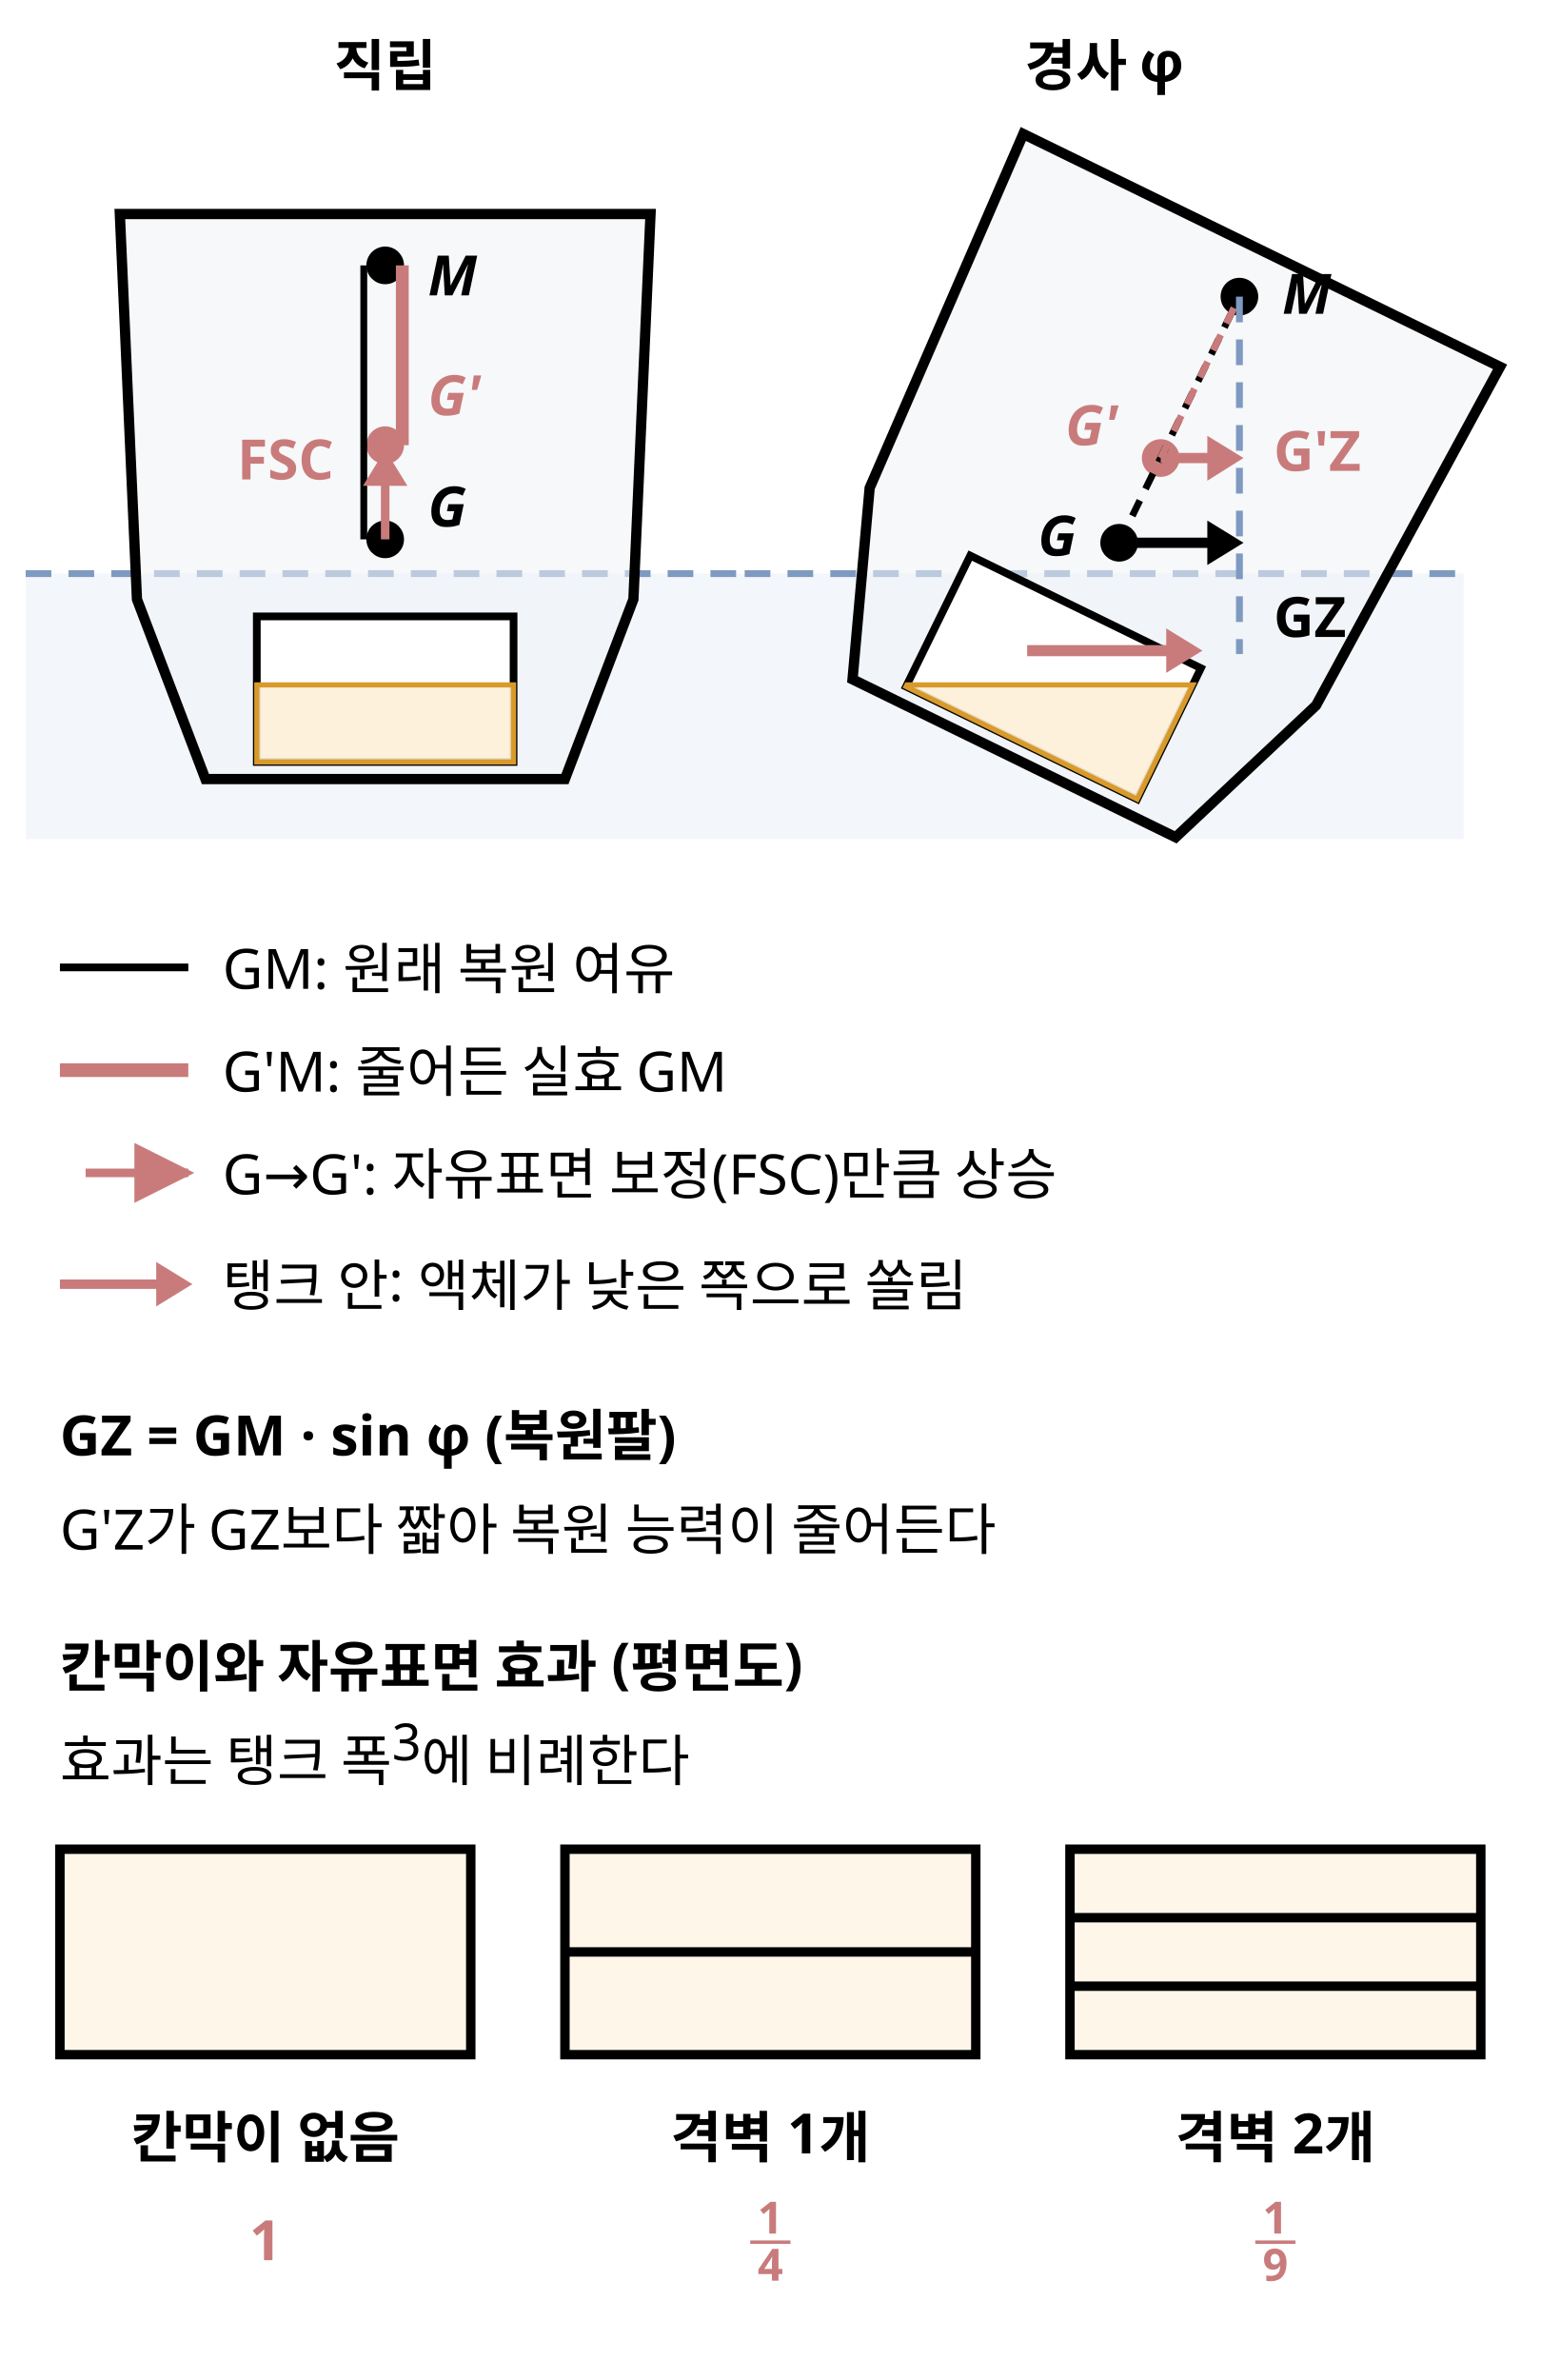
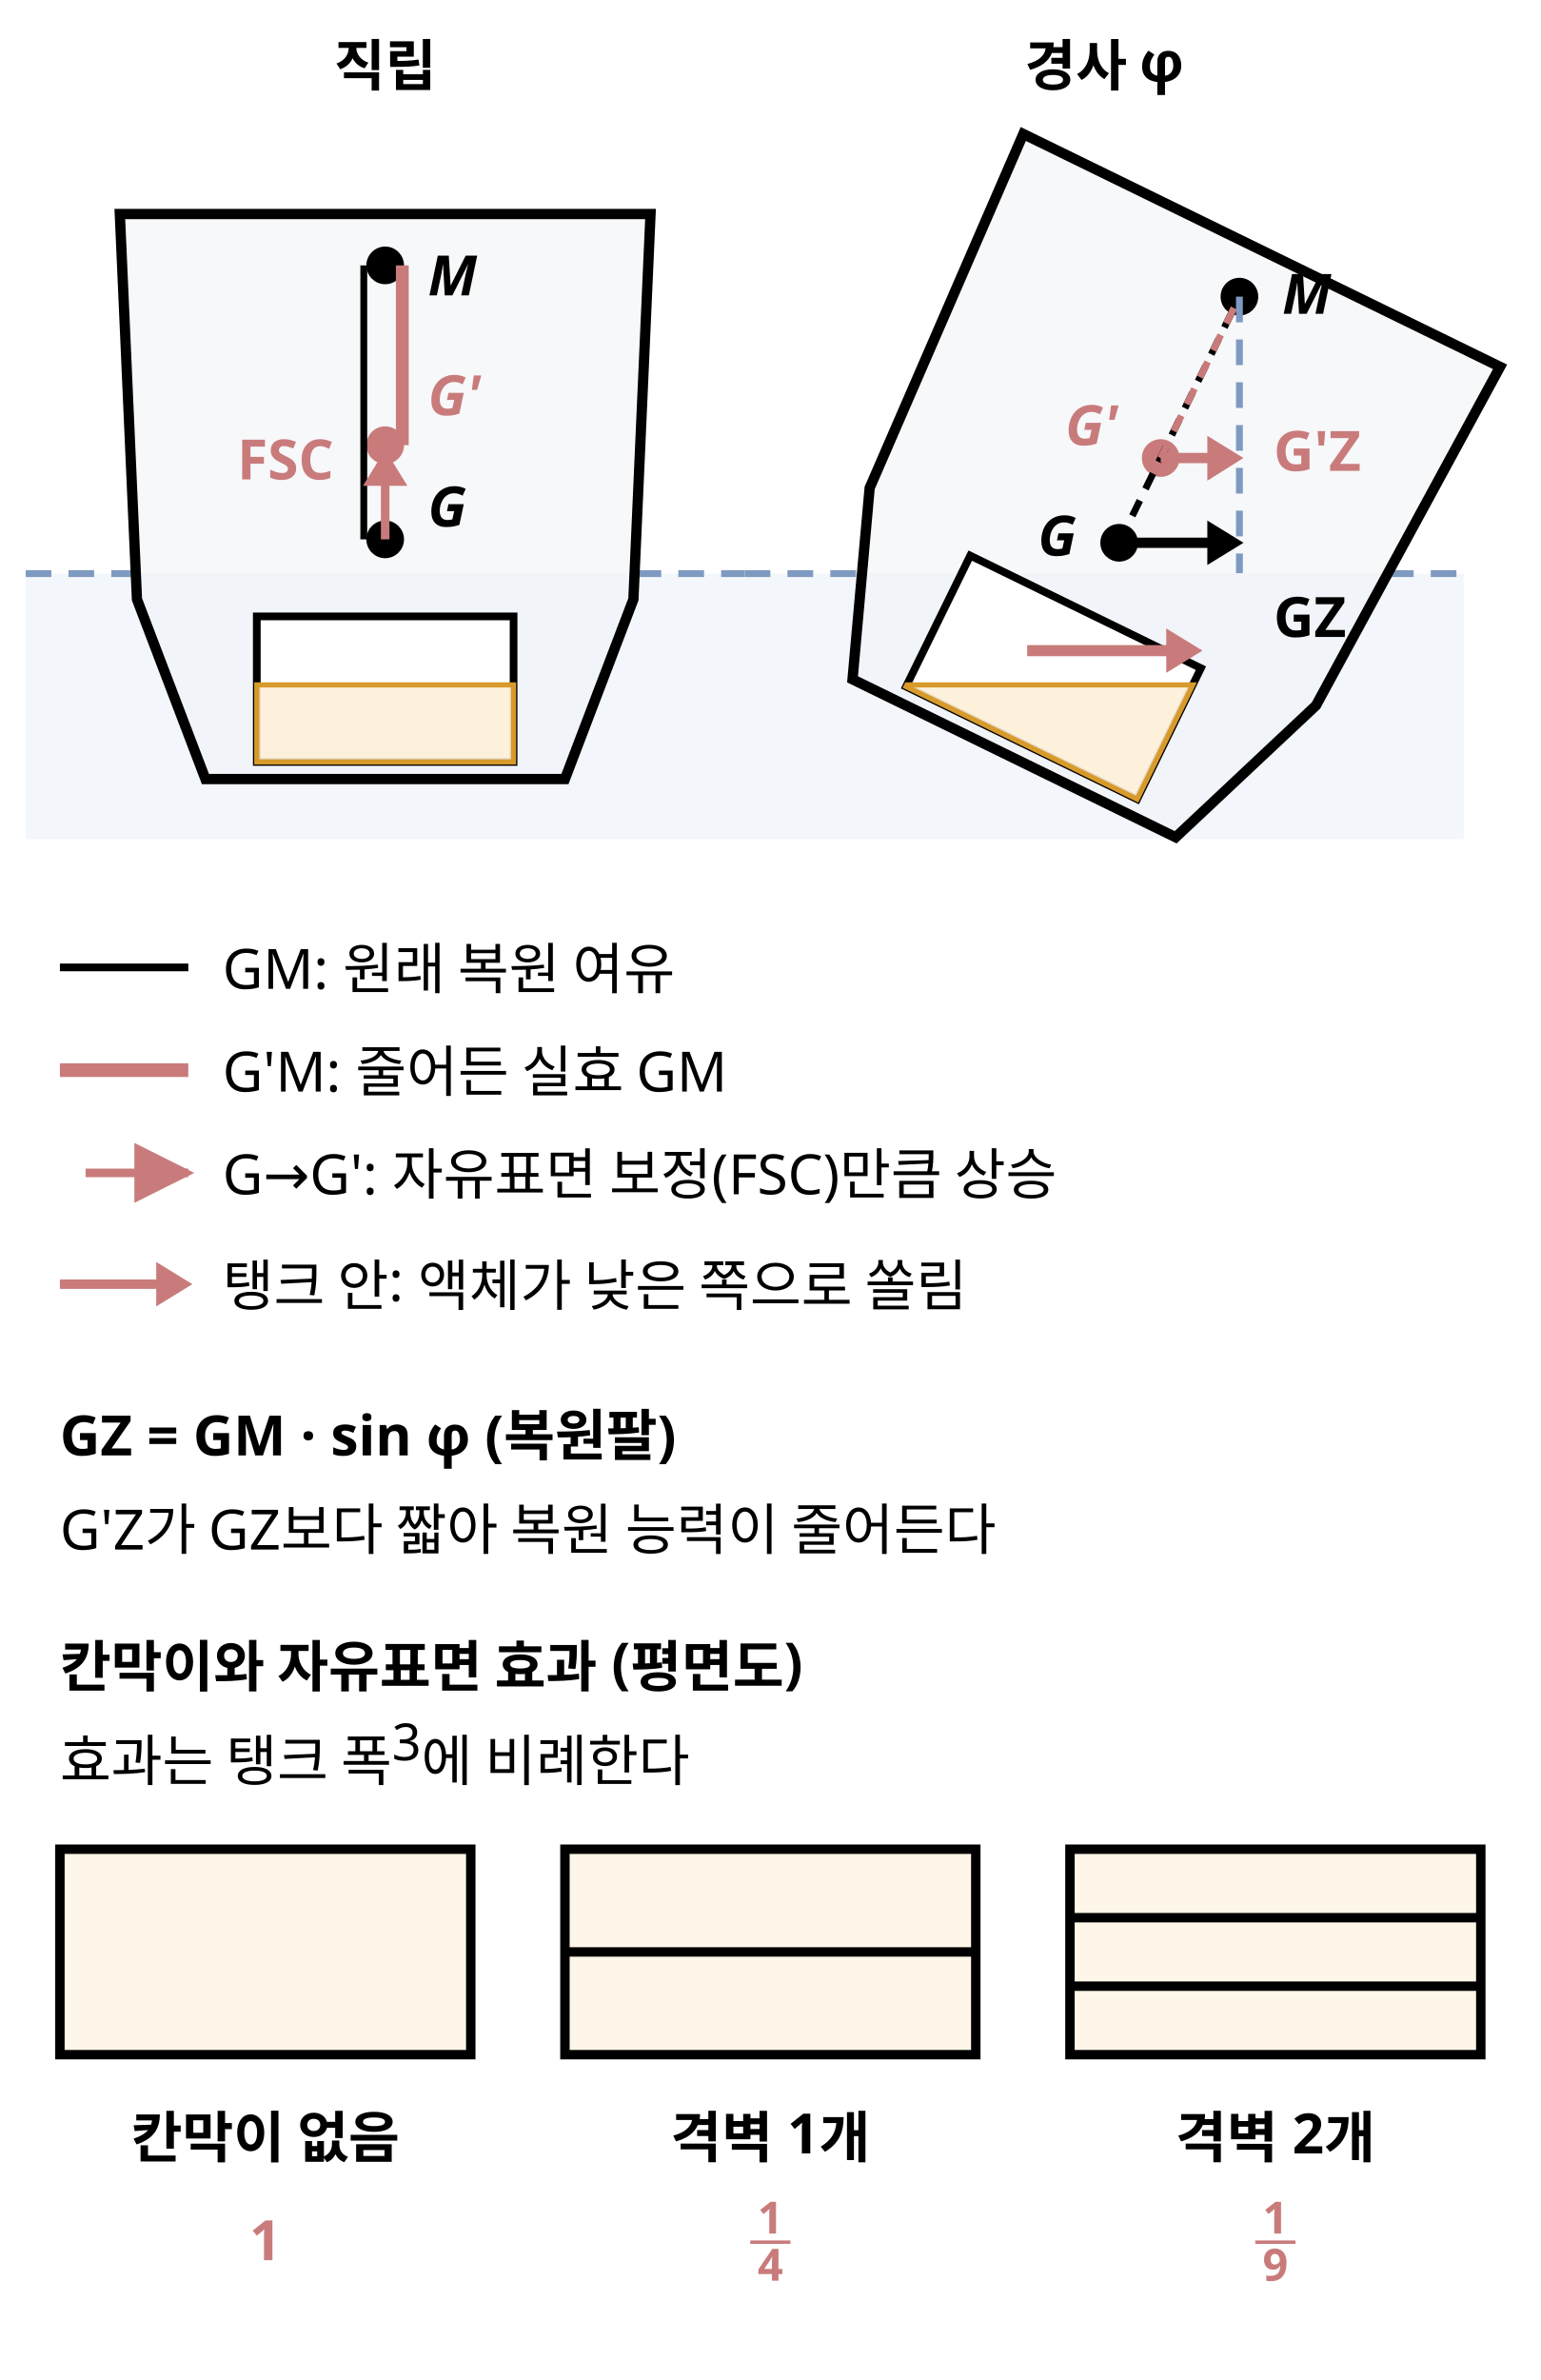
<svg xmlns="http://www.w3.org/2000/svg" class="si si-illus" viewBox="0 0 360 556" style="max-width:360px;color:var(--si-ink,var(--text,#1f2328))" role="img" aria-labelledby="free-surface-effect-t" font-family="'Pretendard','Noto Sans KR','Apple SD Gothic Neo',sans-serif" font-size="13" fill="currentColor">
  <defs>
    <marker id="free-surface-effect-ar" viewBox="0 0 10 10" refX="9" refY="5" markerWidth="7" markerHeight="7" orient="auto-start-reverse">
      <path d="M0,0L10,5L0,10z" style="fill:var(--si-rose-s,#c97b7b)" />
    </marker>
  </defs>
  <rect x="6" y="134" width="168" height="62" style="stroke:none;fill:var(--si-blue-f,#dde5f0)" stroke-width="0" fill-opacity="0.35" />
-   <line x1="6" y1="134" x2="174" y2="134" style="stroke:var(--si-blue-s,#7f9ac0);fill:none" stroke-width="1.6" stroke-dasharray="6 4" />
+   <line x1="6" y1="134" x2="31.5" y2="134" style="stroke:var(--si-blue-s,#7f9ac0);fill:none" stroke-width="1.6" stroke-dasharray="6 4" />
+   <line x1="148.5" y1="134" x2="174" y2="134" style="stroke:var(--si-blue-s,#7f9ac0);fill:none" stroke-width="1.6" stroke-dasharray="6 4" />
  <polygon points="28,50 32,140 48,182 132,182 148,140 152,50" style="stroke:currentColor;fill:var(--si-gray-f,#eef1f6)" stroke-width="2.4" fill-opacity="0.55" />
  <polygon points="60,144 120,144 120,178 60,178" style="stroke:currentColor;fill:var(--si-bg,#ffffff)" stroke-width="1.8" />
  <polygon points="120,160 120,178 60,178 60,160" style="stroke:var(--si-amber-s,#d79a2b);fill:var(--si-amber-f,#fdf0d8)" stroke-width="1.2" fill-opacity="0.9" />
  <circle cx="90" cy="126" r="3.6" style="stroke:currentColor;fill:currentColor" stroke-width="1.6" />
  <circle cx="90" cy="104" r="3.6" style="stroke:var(--si-rose-s,#c97b7b);fill:var(--si-rose-s,#c97b7b)" stroke-width="1.6" />
  <circle cx="90" cy="62" r="3.6" style="stroke:currentColor;fill:currentColor" stroke-width="1.6" />
  <line x1="85" y1="126" x2="85" y2="62" style="stroke:currentColor;fill:none" stroke-width="1.6" />
  <line x1="94" y1="104" x2="94" y2="62" style="stroke:var(--si-rose-s,#c97b7b);fill:none" stroke-width="3" />
  <polyline points="90,126 90,113" style="stroke:var(--si-rose-s,#c97b7b);fill:none" stroke-width="2" />
  <polygon points="90,106 94.3,113 85.7,113" style="stroke:var(--si-rose-s,#c97b7b);fill:var(--si-rose-s,#c97b7b)" stroke-width="1" />
  <text x="100" y="123" font-weight="700" font-style="italic">G</text>
  <text x="100" y="97" font-weight="700" font-style="italic" style="fill:var(--si-rose-s,#c97b7b)">G'</text>
  <text x="100" y="69" font-weight="700" font-style="italic">M</text>
  <text x="78" y="112" text-anchor="end" font-weight="700" style="fill:var(--si-rose-s,#c97b7b)">FSC</text>
  <rect x="174" y="134" width="168" height="62" style="stroke:none;fill:var(--si-blue-f,#dde5f0)" stroke-width="0" fill-opacity="0.35" />
-   <line x1="174" y1="134" x2="342" y2="134" style="stroke:var(--si-blue-s,#7f9ac0);fill:none" stroke-width="1.6" stroke-dasharray="6 4" />
+   <line x1="174" y1="134" x2="201.3" y2="134" style="stroke:var(--si-blue-s,#7f9ac0);fill:none" stroke-width="1.6" stroke-dasharray="6 4" />
+   <line x1="324.3" y1="134" x2="342" y2="134" style="stroke:var(--si-blue-s,#7f9ac0);fill:none" stroke-width="1.6" stroke-dasharray="6 4" />
  <polygon points="239.1,31.3 203.2,114 199.2,158.7 274.7,195.6 307.5,164.8 350.5,85.7" style="stroke:currentColor;fill:var(--si-gray-f,#eef1f6)" stroke-width="2.4" fill-opacity="0.55" />
  <polygon points="226.7,129.8 280.6,156.1 265.7,186.7 211.7,160.4" style="stroke:currentColor;fill:var(--si-bg,#ffffff)" stroke-width="1.8" />
  <polygon points="278.7,160 265.7,186.7 211.7,160.4 211.9,160" style="stroke:var(--si-amber-s,#d79a2b);fill:var(--si-amber-f,#fdf0d8)" stroke-width="1.2" fill-opacity="0.9" />
  <circle cx="261.5" cy="126.8" r="3.6" style="stroke:currentColor;fill:currentColor" stroke-width="1.6" />
  <circle cx="271.2" cy="107" r="3.6" style="stroke:var(--si-rose-s,#c97b7b);fill:var(--si-rose-s,#c97b7b)" stroke-width="1.6" />
  <circle cx="289.6" cy="69.3" r="3.6" style="stroke:currentColor;fill:currentColor" stroke-width="1.6" />
  <line x1="261.5" y1="126.8" x2="289.6" y2="69.3" style="stroke:currentColor;fill:none" stroke-width="1.6" stroke-dasharray="4 3" />
  <line x1="271.2" y1="107" x2="289.6" y2="69.3" style="stroke:var(--si-rose-s,#c97b7b);fill:none" stroke-width="1.6" stroke-dasharray="4 3" />
-   <line x1="289.6" y1="69.3" x2="289.6" y2="152.8" style="stroke:var(--si-blue-s,#7f9ac0);fill:none" stroke-width="1.6" stroke-dasharray="6 4" />
+   <line x1="289.6" y1="69.3" x2="289.6" y2="133.9" style="stroke:var(--si-blue-s,#7f9ac0);fill:none" stroke-width="1.6" stroke-dasharray="6 4" />
  <polyline points="261.5,126.8 282.6,126.8" style="stroke:currentColor;fill:none" stroke-width="2.4" />
  <polygon points="289.6,126.8 282.6,131.1 282.6,122.5" style="stroke:currentColor;fill:currentColor" stroke-width="1" />
  <polyline points="271.2,107 282.6,107" style="stroke:var(--si-rose-s,#c97b7b);fill:none" stroke-width="2.4" />
  <polygon points="289.6,107 282.6,111.4 282.6,102.7" style="stroke:var(--si-rose-s,#c97b7b);fill:var(--si-rose-s,#c97b7b)" stroke-width="1" />
  <text x="297.6" y="148.8" font-weight="700">GZ</text>
  <text x="297.6" y="110" font-weight="700" style="fill:var(--si-rose-s,#c97b7b)">G'Z</text>
  <text x="251.5" y="129.8" text-anchor="end" font-weight="700" font-style="italic">G</text>
  <text x="261.2" y="104" text-anchor="end" font-weight="700" font-style="italic" style="fill:var(--si-rose-s,#c97b7b)">G'</text>
  <text x="299.6" y="73.3" font-weight="700" font-style="italic">M</text>
  <polyline points="240,152 273,152" style="stroke:var(--si-rose-s,#c97b7b);fill:none" stroke-width="2.6" />
  <polygon points="280,152 273,156.3 273,147.7" style="stroke:var(--si-rose-s,#c97b7b);fill:var(--si-rose-s,#c97b7b)" stroke-width="1" />
  <text x="90" y="20" text-anchor="middle" font-weight="700">직립</text>
  <text x="258" y="20" text-anchor="middle" font-weight="700">경사 φ</text>
  <line x1="14" y1="226" x2="44" y2="226" style="stroke:currentColor;fill:none" stroke-width="1.8" />
  <text x="52" y="231">GM: 원래 복원 여유</text>
  <line x1="14" y1="250" x2="44" y2="250" style="stroke:var(--si-rose-s,#c97b7b);fill:none" stroke-width="3.2" />
  <text x="52" y="255">G'M: 줄어든 실효 GM</text>
  <line x1="20" y1="274" x2="44" y2="274" style="stroke:var(--si-rose-s,#c97b7b);fill:none" stroke-width="2" marker-end="url(#free-surface-effect-ar)" />
  <text x="52" y="279">G→G': 자유표면 보정(FSC)만큼 상승</text>
  <polyline points="14,300 37,300" style="stroke:var(--si-rose-s,#c97b7b);fill:none" stroke-width="2.2" />
  <polygon points="44,300 37,304.3 37,295.7" style="stroke:var(--si-rose-s,#c97b7b);fill:var(--si-rose-s,#c97b7b)" stroke-width="1" />
  <text x="52" y="305">탱크 안: 액체가 낮은 쪽으로 쏠림</text>
  <text x="14" y="340" font-weight="700">GZ = GM · sin φ (복원팔)</text>
  <text x="14" y="362">G'Z가 GZ보다 짧아 복원 능력이 줄어든다</text>
  <text x="14" y="394" font-weight="700">칸막이와 자유표면 효과 (평면도)</text>
  <text x="14" y="416">효과는 탱크 폭<tspan baseline-shift="super" font-size="92%">3</tspan>에 비례한다</text>
  <rect x="14" y="432" width="96" height="48" style="stroke:currentColor;fill:var(--si-amber-f,#fdf0d8)" stroke-width="2.2" fill-opacity="0.6" />
  <text x="62" y="504" text-anchor="middle" font-weight="700">칸막이 없음</text>
  <text x="62" y="528" text-anchor="middle" font-weight="700" style="fill:var(--si-rose-s,#c97b7b)">1</text>
  <rect x="132" y="432" width="96" height="48" style="stroke:currentColor;fill:var(--si-amber-f,#fdf0d8)" stroke-width="2.2" fill-opacity="0.6" />
  <line x1="132" y1="456" x2="228" y2="456" style="stroke:currentColor;fill:none" stroke-width="2.2" />
  <text x="180" y="504" text-anchor="middle" font-weight="700">격벽 1개</text>
  <g class="si-rich" font-size="13" font-weight="700" style="fill:var(--si-rose-s,#c97b7b)">
    <text x="180" y="521.8" text-anchor="middle" font-size="10.4">1</text>
    <line x1="175.3" y1="523.8" x2="184.7" y2="523.8" style="stroke:var(--si-rose-s,#c97b7b)" stroke-width="0.8" />
    <text x="180" y="532.8" text-anchor="middle" font-size="10.4">4</text>
  </g>
  <rect x="250" y="432" width="96" height="48" style="stroke:currentColor;fill:var(--si-amber-f,#fdf0d8)" stroke-width="2.2" fill-opacity="0.6" />
  <line x1="250" y1="448" x2="346" y2="448" style="stroke:currentColor;fill:none" stroke-width="2.2" />
  <line x1="250" y1="464" x2="346" y2="464" style="stroke:currentColor;fill:none" stroke-width="2.2" />
  <text x="298" y="504" text-anchor="middle" font-weight="700">격벽 2개</text>
  <g class="si-rich" font-size="13" font-weight="700" style="fill:var(--si-rose-s,#c97b7b)">
    <text x="298" y="521.8" text-anchor="middle" font-size="10.4">1</text>
    <line x1="293.3" y1="523.8" x2="302.7" y2="523.8" style="stroke:var(--si-rose-s,#c97b7b)" stroke-width="0.8" />
    <text x="298" y="532.8" text-anchor="middle" font-size="10.4">9</text>
  </g>
</svg>
